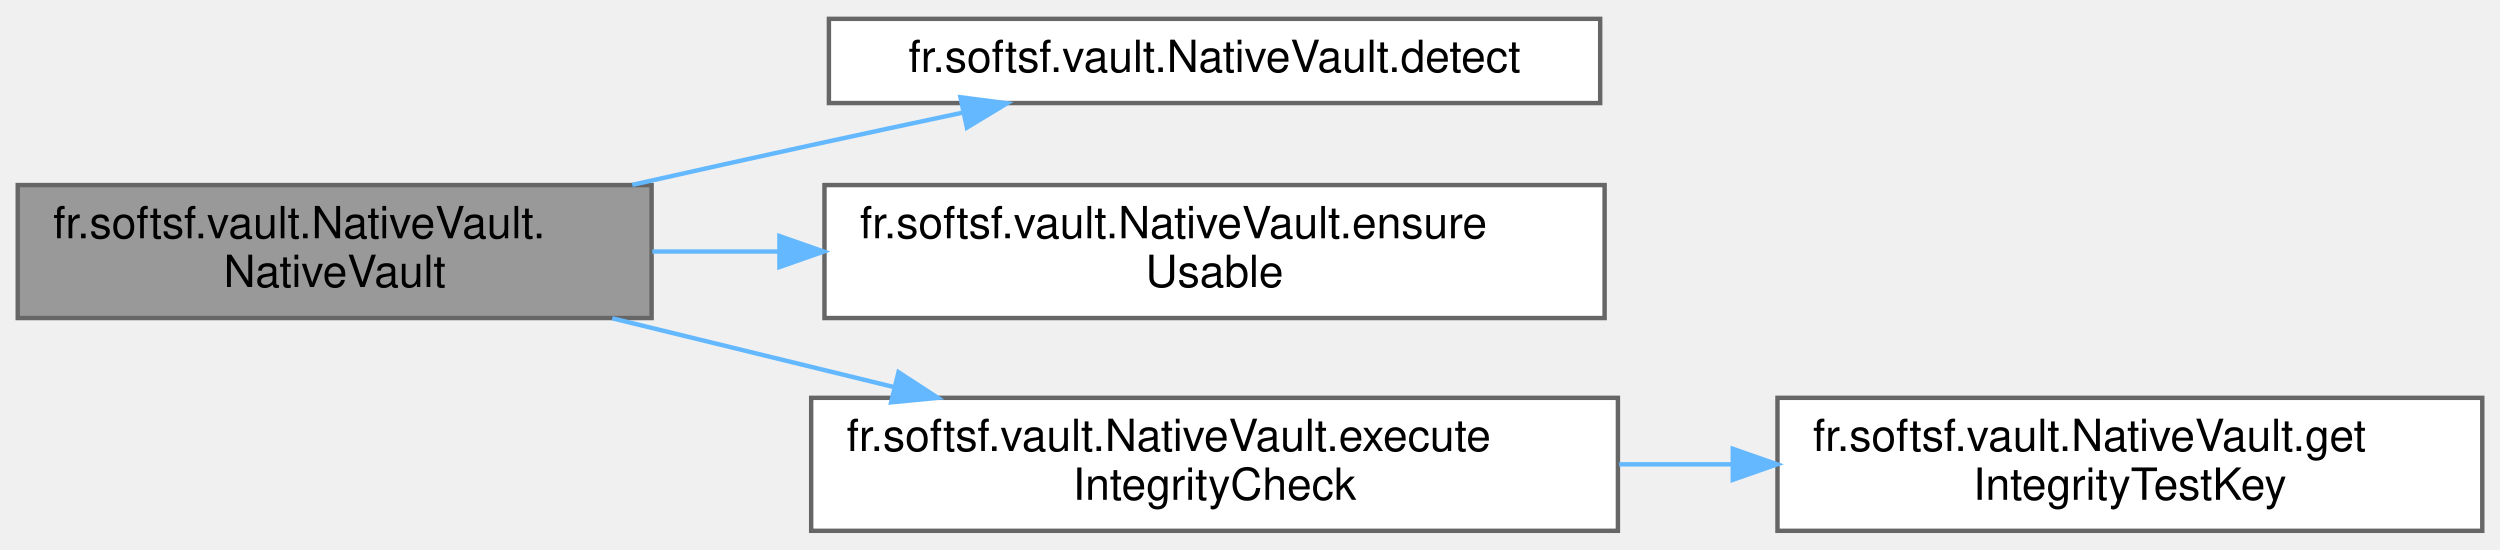
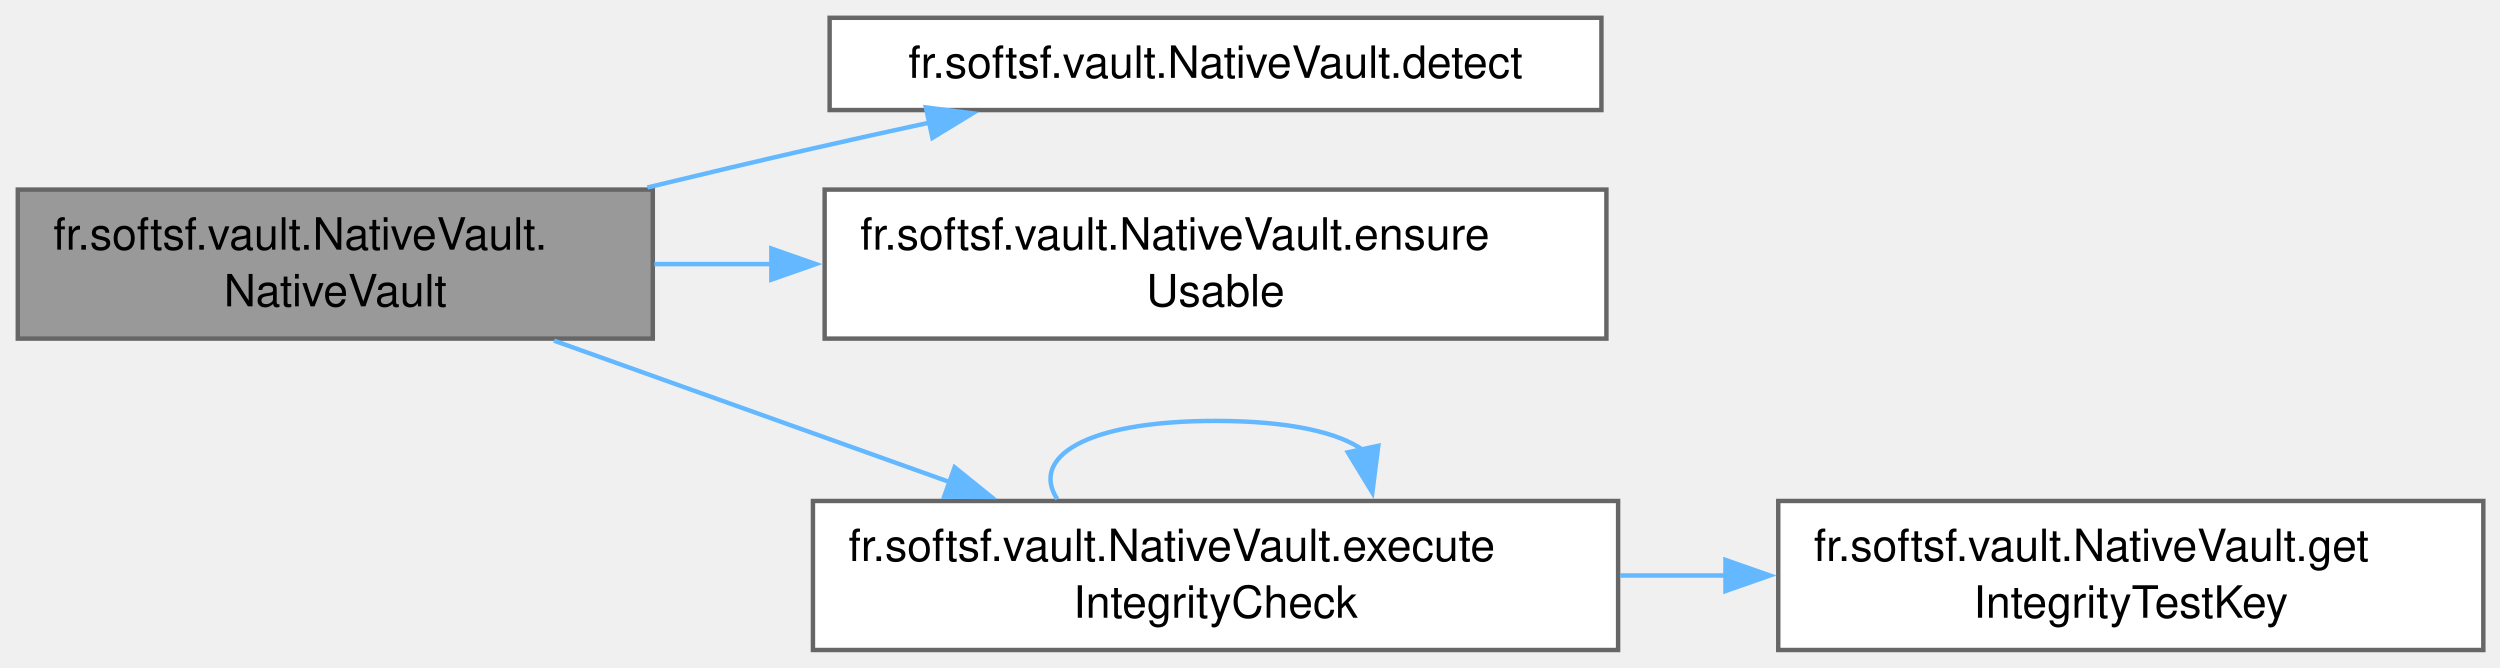
- <svg xmlns="http://www.w3.org/2000/svg" xmlns:xlink="http://www.w3.org/1999/xlink" width="564pt" height="124pt" viewBox="0.00 0.00 564.00 123.50">
-   <g id="graph0" class="graph" transform="scale(1 1) rotate(0) translate(4 119.5)">
+ <svg xmlns="http://www.w3.org/2000/svg" xmlns:xlink="http://www.w3.org/1999/xlink" width="562pt" height="150pt" viewBox="0.00 0.00 562.00 150.00">
+   <g id="graph0" class="graph" transform="scale(1 1) rotate(0) translate(4 146.12)">
    <g id="Node000001" class="node">
      <g id="a_Node000001">
        <a xlink:title="Initializes a new instance of the native vault facade with a custom namespace.">
-           <polygon fill="#999999" stroke="#666666" points="143,-78 0,-78 0,-48 143,-48 143,-78" />
-           <text text-anchor="start" x="8" y="-66" font-family="Helvetica,sans-Serif" font-size="10.00">fr.softsf.vault.NativeVault.</text>
-           <text text-anchor="middle" x="71.5" y="-55" font-family="Helvetica,sans-Serif" font-size="10.00">NativeVault</text>
+           <polygon fill="#999999" stroke="#666666" points="142.75,-103.5 0,-103.5 0,-70 142.75,-70 142.75,-103.5" />
+           <text xml:space="preserve" text-anchor="start" x="8" y="-90" font-family="Helvetica,sans-Serif" font-size="10.00">fr.softsf.vault.NativeVault.</text>
+           <text xml:space="preserve" text-anchor="middle" x="71.38" y="-77.25" font-family="Helvetica,sans-Serif" font-size="10.00">NativeVault</text>
        </a>
      </g>
    </g>
    <g id="Node000002" class="node">
      <g id="a_Node000002">
        <a xlink:href="classfr_1_1softsf_1_1vault_1_1NativeVault.html#ae902c95d7531746e89eaf4f53427c2d3" target="_top" xlink:title="Detects and returns the appropriate native vault strategy based on the operating system.">
-           <polygon fill="white" stroke="#666666" points="357,-115.5 183,-115.5 183,-96.5 357,-96.5 357,-115.5" />
-           <text text-anchor="middle" x="270" y="-103.5" font-family="Helvetica,sans-Serif" font-size="10.00">fr.softsf.vault.NativeVault.detect</text>
+           <polygon fill="white" stroke="#666666" points="356,-142.12 182.5,-142.12 182.5,-121.38 356,-121.38 356,-142.12" />
+           <text xml:space="preserve" text-anchor="middle" x="269.25" y="-128.62" font-family="Helvetica,sans-Serif" font-size="10.00">fr.softsf.vault.NativeVault.detect</text>
        </a>
      </g>
    </g>
    <g id="edge1_Node000001_Node000002" class="edge">
      <g id="a_edge1_Node000001_Node000002">
        <a xlink:title=" ">
-           <path fill="none" stroke="#63b8ff" d="M138.65,-78.05C152,-81.05 165.95,-84.15 179,-87 190.1,-89.42 201.99,-91.97 213.36,-94.38" />
-           <polygon fill="#63b8ff" stroke="#63b8ff" points="212.68,-97.81 223.19,-96.45 214.13,-90.96 212.68,-97.81" />
+           <path fill="none" stroke="#63b8ff" d="M141.54,-103.98C153.92,-106.97 166.7,-110 178.75,-112.75 187.24,-114.69 196.2,-116.67 205.04,-118.58" />
+           <polygon fill="#63b8ff" stroke="#63b8ff" points="204.14,-121.97 214.65,-120.65 205.61,-115.13 204.14,-121.97" />
        </a>
      </g>
    </g>
    <g id="Node000003" class="node">
      <g id="a_Node000003">
        <a xlink:href="classfr_1_1softsf_1_1vault_1_1NativeVault.html#a70a09e700fc761b5fb476840b7c85874" target="_top" xlink:title="Ensures that a strategy is available before performing operations.">
-           <polygon fill="white" stroke="#666666" points="358,-78 182,-78 182,-48 358,-48 358,-78" />
-           <text text-anchor="start" x="190" y="-66" font-family="Helvetica,sans-Serif" font-size="10.00">fr.softsf.vault.NativeVault.ensure</text>
-           <text text-anchor="middle" x="270" y="-55" font-family="Helvetica,sans-Serif" font-size="10.00">Usable</text>
+           <polygon fill="white" stroke="#666666" points="357.12,-103.5 181.38,-103.5 181.38,-70 357.12,-70 357.12,-103.5" />
+           <text xml:space="preserve" text-anchor="start" x="189.38" y="-90" font-family="Helvetica,sans-Serif" font-size="10.00">fr.softsf.vault.NativeVault.ensure</text>
+           <text xml:space="preserve" text-anchor="middle" x="269.25" y="-77.25" font-family="Helvetica,sans-Serif" font-size="10.00">Usable</text>
        </a>
      </g>
    </g>
    <g id="edge2_Node000001_Node000003" class="edge">
      <g id="a_edge2_Node000001_Node000003">
        <a xlink:title=" ">
-           <path fill="none" stroke="#63b8ff" d="M143.16,-63C152.47,-63 162.14,-63 171.8,-63" />
-           <polygon fill="#63b8ff" stroke="#63b8ff" points="171.84,-66.5 181.84,-63 171.84,-59.5 171.84,-66.5" />
+           <path fill="none" stroke="#63b8ff" d="M143.09,-86.75C151.72,-86.75 160.66,-86.75 169.6,-86.75" />
+           <polygon fill="#63b8ff" stroke="#63b8ff" points="169.4,-90.25 179.4,-86.75 169.4,-83.25 169.4,-90.25" />
        </a>
      </g>
    </g>
    <g id="Node000004" class="node">
      <g id="a_Node000004">
        <a xlink:href="classfr_1_1softsf_1_1vault_1_1NativeVault.html#a1129581ab9d0c26021bf92f3eb1d0d9a" target="_top" xlink:title="Executes the native vault integrity check sequence within a synchronized block to prevent race condit...">
-           <polygon fill="white" stroke="#666666" points="361,-30 179,-30 179,0 361,0 361,-30" />
-           <text text-anchor="start" x="187" y="-18" font-family="Helvetica,sans-Serif" font-size="10.00">fr.softsf.vault.NativeVault.execute</text>
-           <text text-anchor="middle" x="270" y="-7" font-family="Helvetica,sans-Serif" font-size="10.00">IntegrityCheck</text>
+           <polygon fill="white" stroke="#666666" points="359.75,-33.5 178.75,-33.5 178.75,0 359.75,0 359.75,-33.5" />
+           <text xml:space="preserve" text-anchor="start" x="186.75" y="-20" font-family="Helvetica,sans-Serif" font-size="10.00">fr.softsf.vault.NativeVault.execute</text>
+           <text xml:space="preserve" text-anchor="middle" x="269.25" y="-7.25" font-family="Helvetica,sans-Serif" font-size="10.00">IntegrityCheck</text>
        </a>
      </g>
    </g>
    <g id="edge3_Node000001_Node000004" class="edge">
      <g id="a_edge3_Node000001_Node000004">
        <a xlink:title=" ">
-           <path fill="none" stroke="#63b8ff" d="M134.13,-47.94C154.34,-43.01 176.97,-37.48 197.82,-32.39" />
-           <polygon fill="#63b8ff" stroke="#63b8ff" points="198.7,-35.78 207.58,-30 197.04,-28.98 198.7,-35.78" />
+           <path fill="none" stroke="#63b8ff" d="M120.54,-69.54C147.46,-59.92 181.21,-47.85 209.65,-37.69" />
+           <polygon fill="#63b8ff" stroke="#63b8ff" points="210.6,-41.07 218.84,-34.41 208.25,-34.48 210.6,-41.07" />
+         </a>
+       </g>
+     </g>
+     <g id="edge4_Node000004_Node000004" class="edge">
+       <g id="a_edge4_Node000004_Node000004">
+         <a xlink:title=" ">
+           <path fill="none" stroke="#63b8ff" d="M233.68,-33.91C227.63,-43.12 239.49,-51.5 269.25,-51.5 285.99,-51.5 297.06,-48.85 302.47,-44.89" />
+           <polygon fill="#63b8ff" stroke="#63b8ff" points="305.84,-45.91 304.5,-35.39 298.99,-44.44 305.84,-45.91" />
        </a>
      </g>
    </g>
    <g id="Node000005" class="node">
      <g id="a_Node000005">
        <a xlink:href="classfr_1_1softsf_1_1vault_1_1NativeVault.html#ab3cecf7a5e3a06a1e9a6ddcde54ede61" target="_top" xlink:title="Returns the integrity test key character array.">
-           <polygon fill="white" stroke="#666666" points="556,-30 397,-30 397,0 556,0 556,-30" />
-           <text text-anchor="start" x="405" y="-18" font-family="Helvetica,sans-Serif" font-size="10.00">fr.softsf.vault.NativeVault.get</text>
-           <text text-anchor="middle" x="476.5" y="-7" font-family="Helvetica,sans-Serif" font-size="10.00">IntegrityTestKey</text>
+           <polygon fill="white" stroke="#666666" points="554.25,-33.5 395.75,-33.5 395.75,0 554.25,0 554.25,-33.5" />
+           <text xml:space="preserve" text-anchor="start" x="403.75" y="-20" font-family="Helvetica,sans-Serif" font-size="10.00">fr.softsf.vault.NativeVault.get</text>
+           <text xml:space="preserve" text-anchor="middle" x="475" y="-7.25" font-family="Helvetica,sans-Serif" font-size="10.00">IntegrityTestKey</text>
        </a>
      </g>
    </g>
-     <g id="edge4_Node000004_Node000005" class="edge">
-       <g id="a_edge4_Node000004_Node000005">
+     <g id="edge5_Node000004_Node000005" class="edge">
+       <g id="a_edge5_Node000004_Node000005">
        <a xlink:title=" ">
-           <path fill="none" stroke="#63b8ff" d="M361.29,-15C369.74,-15 378.29,-15 386.72,-15" />
-           <polygon fill="#63b8ff" stroke="#63b8ff" points="386.92,-18.5 396.92,-15 386.92,-11.5 386.92,-18.5" />
+           <path fill="none" stroke="#63b8ff" d="M360.21,-16.75C368.09,-16.75 376.06,-16.75 383.94,-16.75" />
+           <polygon fill="#63b8ff" stroke="#63b8ff" points="383.88,-20.25 393.88,-16.75 383.88,-13.25 383.88,-20.25" />
        </a>
      </g>
    </g>
  </g>
</svg>
